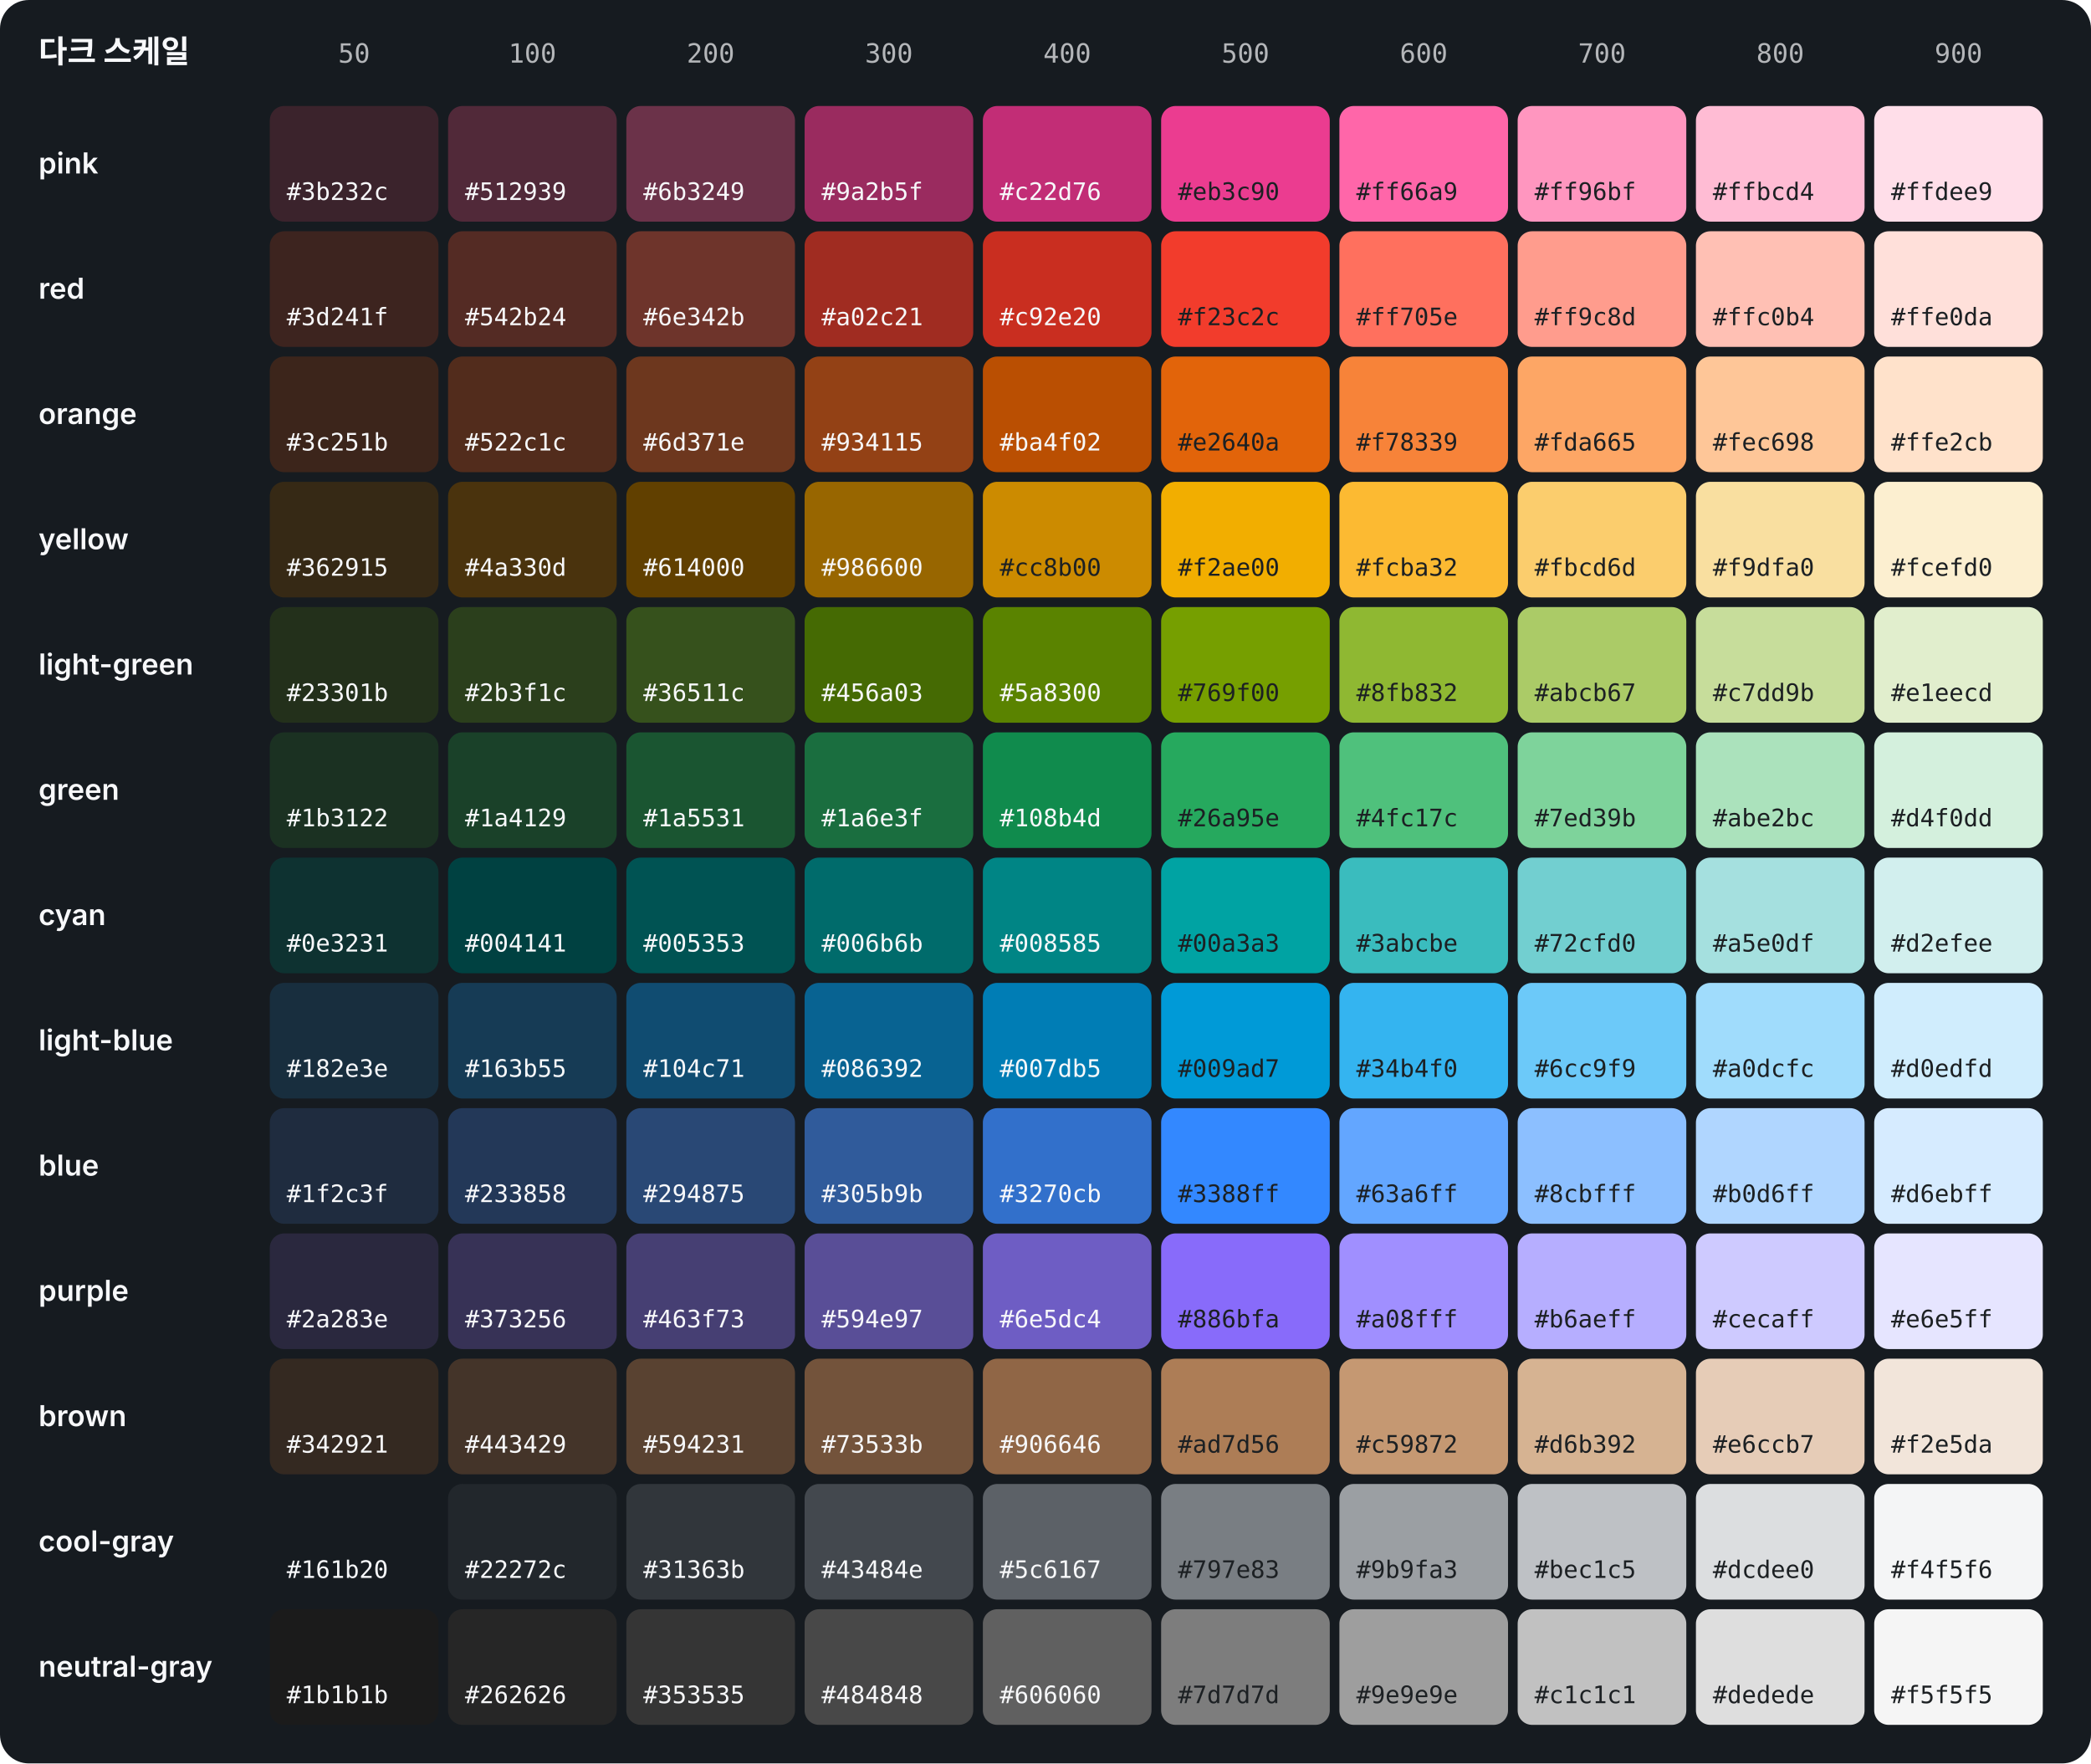
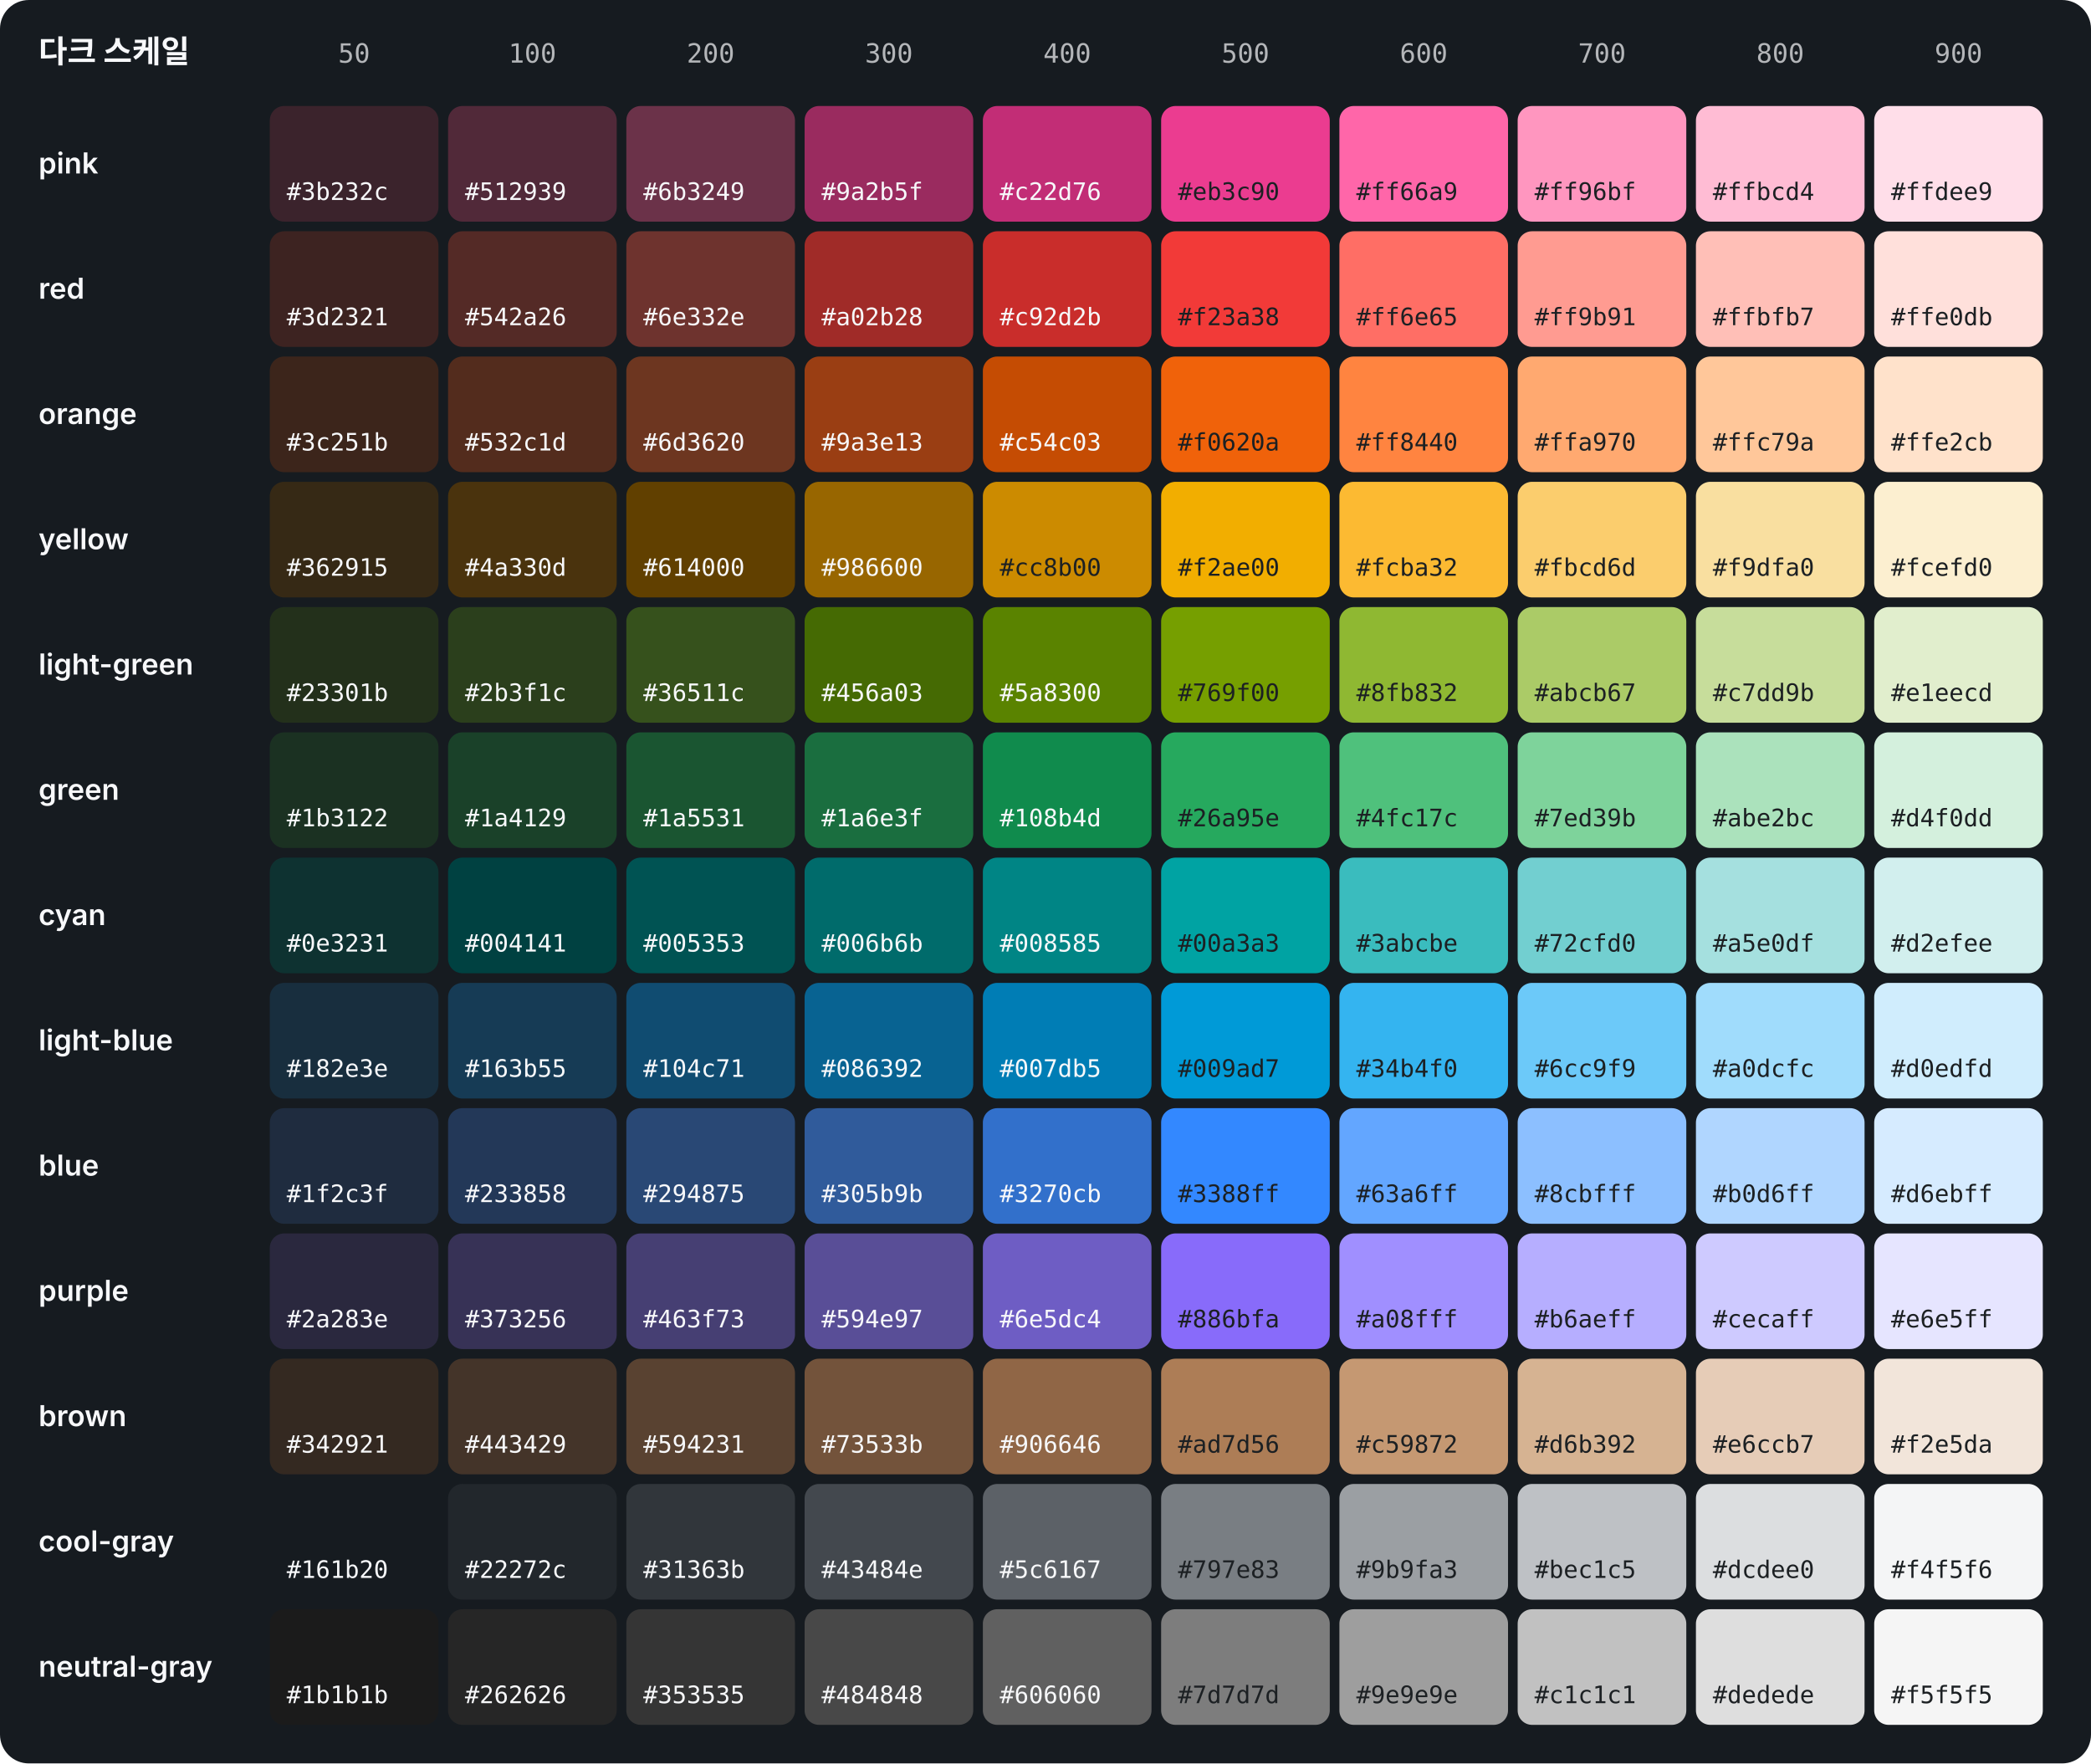
<svg xmlns="http://www.w3.org/2000/svg" width="868" height="732" viewBox="0 0 868 732">
  <rect width="868" height="732" rx="12" fill="#161b20" />
  <text x="16" y="26" font-family="ui-sans-serif, system-ui, -apple-system, 'Apple SD Gothic Neo', sans-serif" font-size="13" font-weight="700" fill="#f7f8fa">다크 스케일</text>
  <text x="147" y="26" text-anchor="middle" font-family="ui-monospace, SFMono-Regular, Menlo, monospace" font-size="11" fill="#f7f8fa" opacity="0.7">50</text>
  <text x="221" y="26" text-anchor="middle" font-family="ui-monospace, SFMono-Regular, Menlo, monospace" font-size="11" fill="#f7f8fa" opacity="0.7">100</text>
  <text x="295" y="26" text-anchor="middle" font-family="ui-monospace, SFMono-Regular, Menlo, monospace" font-size="11" fill="#f7f8fa" opacity="0.7">200</text>
  <text x="369" y="26" text-anchor="middle" font-family="ui-monospace, SFMono-Regular, Menlo, monospace" font-size="11" fill="#f7f8fa" opacity="0.7">300</text>
  <text x="443" y="26" text-anchor="middle" font-family="ui-monospace, SFMono-Regular, Menlo, monospace" font-size="11" fill="#f7f8fa" opacity="0.7">400</text>
  <text x="517" y="26" text-anchor="middle" font-family="ui-monospace, SFMono-Regular, Menlo, monospace" font-size="11" fill="#f7f8fa" opacity="0.7">500</text>
  <text x="591" y="26" text-anchor="middle" font-family="ui-monospace, SFMono-Regular, Menlo, monospace" font-size="11" fill="#f7f8fa" opacity="0.7">600</text>
  <text x="665" y="26" text-anchor="middle" font-family="ui-monospace, SFMono-Regular, Menlo, monospace" font-size="11" fill="#f7f8fa" opacity="0.7">700</text>
  <text x="739" y="26" text-anchor="middle" font-family="ui-monospace, SFMono-Regular, Menlo, monospace" font-size="11" fill="#f7f8fa" opacity="0.7">800</text>
  <text x="813" y="26" text-anchor="middle" font-family="ui-monospace, SFMono-Regular, Menlo, monospace" font-size="11" fill="#f7f8fa" opacity="0.7">900</text>
  <text x="16" y="72" font-family="ui-sans-serif, system-ui, -apple-system, 'Apple SD Gothic Neo', sans-serif" font-size="12" font-weight="600" fill="#f7f8fa">pink</text>
  <rect x="112" y="44" width="70" height="48" rx="6" fill="#3b232c" />
  <text x="119" y="83" font-family="ui-monospace, SFMono-Regular, Menlo, monospace" font-size="10" fill="#f7f8fa">#3b232c</text>
  <rect x="186" y="44" width="70" height="48" rx="6" fill="#512939" />
  <text x="193" y="83" font-family="ui-monospace, SFMono-Regular, Menlo, monospace" font-size="10" fill="#f7f8fa">#512939</text>
  <rect x="260" y="44" width="70" height="48" rx="6" fill="#6b3249" />
  <text x="267" y="83" font-family="ui-monospace, SFMono-Regular, Menlo, monospace" font-size="10" fill="#f7f8fa">#6b3249</text>
  <rect x="334" y="44" width="70" height="48" rx="6" fill="#9a2b5f" />
  <text x="341" y="83" font-family="ui-monospace, SFMono-Regular, Menlo, monospace" font-size="10" fill="#f7f8fa">#9a2b5f</text>
  <rect x="408" y="44" width="70" height="48" rx="6" fill="#c22d76" />
  <text x="415" y="83" font-family="ui-monospace, SFMono-Regular, Menlo, monospace" font-size="10" fill="#f7f8fa">#c22d76</text>
  <rect x="482" y="44" width="70" height="48" rx="6" fill="#eb3c90" />
  <text x="489" y="83" font-family="ui-monospace, SFMono-Regular, Menlo, monospace" font-size="10" fill="#1c2023">#eb3c90</text>
  <rect x="556" y="44" width="70" height="48" rx="6" fill="#ff66a9" />
  <text x="563" y="83" font-family="ui-monospace, SFMono-Regular, Menlo, monospace" font-size="10" fill="#1c2023">#ff66a9</text>
  <rect x="630" y="44" width="70" height="48" rx="6" fill="#ff96bf" />
  <text x="637" y="83" font-family="ui-monospace, SFMono-Regular, Menlo, monospace" font-size="10" fill="#1c2023">#ff96bf</text>
  <rect x="704" y="44" width="70" height="48" rx="6" fill="#ffbcd4" />
  <text x="711" y="83" font-family="ui-monospace, SFMono-Regular, Menlo, monospace" font-size="10" fill="#1c2023">#ffbcd4</text>
  <rect x="778" y="44" width="70" height="48" rx="6" fill="#ffdee9" />
  <text x="785" y="83" font-family="ui-monospace, SFMono-Regular, Menlo, monospace" font-size="10" fill="#1c2023">#ffdee9</text>
  <text x="16" y="124" font-family="ui-sans-serif, system-ui, -apple-system, 'Apple SD Gothic Neo', sans-serif" font-size="12" font-weight="600" fill="#f7f8fa">red</text>
-   <rect x="112" y="96" width="70" height="48" rx="6" fill="#3d241f" />
-   <text x="119" y="135" font-family="ui-monospace, SFMono-Regular, Menlo, monospace" font-size="10" fill="#f7f8fa">#3d241f</text>
-   <rect x="186" y="96" width="70" height="48" rx="6" fill="#542b24" />
-   <text x="193" y="135" font-family="ui-monospace, SFMono-Regular, Menlo, monospace" font-size="10" fill="#f7f8fa">#542b24</text>
-   <rect x="260" y="96" width="70" height="48" rx="6" fill="#6e342b" />
-   <text x="267" y="135" font-family="ui-monospace, SFMono-Regular, Menlo, monospace" font-size="10" fill="#f7f8fa">#6e342b</text>
-   <rect x="334" y="96" width="70" height="48" rx="6" fill="#a02c21" />
-   <text x="341" y="135" font-family="ui-monospace, SFMono-Regular, Menlo, monospace" font-size="10" fill="#f7f8fa">#a02c21</text>
-   <rect x="408" y="96" width="70" height="48" rx="6" fill="#c92e20" />
-   <text x="415" y="135" font-family="ui-monospace, SFMono-Regular, Menlo, monospace" font-size="10" fill="#f7f8fa">#c92e20</text>
-   <rect x="482" y="96" width="70" height="48" rx="6" fill="#f23c2c" />
-   <text x="489" y="135" font-family="ui-monospace, SFMono-Regular, Menlo, monospace" font-size="10" fill="#1c2023">#f23c2c</text>
-   <rect x="556" y="96" width="70" height="48" rx="6" fill="#ff705e" />
-   <text x="563" y="135" font-family="ui-monospace, SFMono-Regular, Menlo, monospace" font-size="10" fill="#1c2023">#ff705e</text>
-   <rect x="630" y="96" width="70" height="48" rx="6" fill="#ff9c8d" />
-   <text x="637" y="135" font-family="ui-monospace, SFMono-Regular, Menlo, monospace" font-size="10" fill="#1c2023">#ff9c8d</text>
-   <rect x="704" y="96" width="70" height="48" rx="6" fill="#ffc0b4" />
-   <text x="711" y="135" font-family="ui-monospace, SFMono-Regular, Menlo, monospace" font-size="10" fill="#1c2023">#ffc0b4</text>
-   <rect x="778" y="96" width="70" height="48" rx="6" fill="#ffe0da" />
-   <text x="785" y="135" font-family="ui-monospace, SFMono-Regular, Menlo, monospace" font-size="10" fill="#1c2023">#ffe0da</text>
+   <rect x="112" y="96" width="70" height="48" rx="6" fill="#3d2321" />
+   <text x="119" y="135" font-family="ui-monospace, SFMono-Regular, Menlo, monospace" font-size="10" fill="#f7f8fa">#3d2321</text>
+   <rect x="186" y="96" width="70" height="48" rx="6" fill="#542a26" />
+   <text x="193" y="135" font-family="ui-monospace, SFMono-Regular, Menlo, monospace" font-size="10" fill="#f7f8fa">#542a26</text>
+   <rect x="260" y="96" width="70" height="48" rx="6" fill="#6e332e" />
+   <text x="267" y="135" font-family="ui-monospace, SFMono-Regular, Menlo, monospace" font-size="10" fill="#f7f8fa">#6e332e</text>
+   <rect x="334" y="96" width="70" height="48" rx="6" fill="#a02b28" />
+   <text x="341" y="135" font-family="ui-monospace, SFMono-Regular, Menlo, monospace" font-size="10" fill="#f7f8fa">#a02b28</text>
+   <rect x="408" y="96" width="70" height="48" rx="6" fill="#c92d2b" />
+   <text x="415" y="135" font-family="ui-monospace, SFMono-Regular, Menlo, monospace" font-size="10" fill="#f7f8fa">#c92d2b</text>
+   <rect x="482" y="96" width="70" height="48" rx="6" fill="#f23a38" />
+   <text x="489" y="135" font-family="ui-monospace, SFMono-Regular, Menlo, monospace" font-size="10" fill="#1c2023">#f23a38</text>
+   <rect x="556" y="96" width="70" height="48" rx="6" fill="#ff6e65" />
+   <text x="563" y="135" font-family="ui-monospace, SFMono-Regular, Menlo, monospace" font-size="10" fill="#1c2023">#ff6e65</text>
+   <rect x="630" y="96" width="70" height="48" rx="6" fill="#ff9b91" />
+   <text x="637" y="135" font-family="ui-monospace, SFMono-Regular, Menlo, monospace" font-size="10" fill="#1c2023">#ff9b91</text>
+   <rect x="704" y="96" width="70" height="48" rx="6" fill="#ffbfb7" />
+   <text x="711" y="135" font-family="ui-monospace, SFMono-Regular, Menlo, monospace" font-size="10" fill="#1c2023">#ffbfb7</text>
+   <rect x="778" y="96" width="70" height="48" rx="6" fill="#ffe0db" />
+   <text x="785" y="135" font-family="ui-monospace, SFMono-Regular, Menlo, monospace" font-size="10" fill="#1c2023">#ffe0db</text>
  <text x="16" y="176" font-family="ui-sans-serif, system-ui, -apple-system, 'Apple SD Gothic Neo', sans-serif" font-size="12" font-weight="600" fill="#f7f8fa">orange</text>
  <rect x="112" y="148" width="70" height="48" rx="6" fill="#3c251b" />
  <text x="119" y="187" font-family="ui-monospace, SFMono-Regular, Menlo, monospace" font-size="10" fill="#f7f8fa">#3c251b</text>
-   <rect x="186" y="148" width="70" height="48" rx="6" fill="#522c1c" />
-   <text x="193" y="187" font-family="ui-monospace, SFMono-Regular, Menlo, monospace" font-size="10" fill="#f7f8fa">#522c1c</text>
-   <rect x="260" y="148" width="70" height="48" rx="6" fill="#6d371e" />
-   <text x="267" y="187" font-family="ui-monospace, SFMono-Regular, Menlo, monospace" font-size="10" fill="#f7f8fa">#6d371e</text>
-   <rect x="334" y="148" width="70" height="48" rx="6" fill="#934115" />
-   <text x="341" y="187" font-family="ui-monospace, SFMono-Regular, Menlo, monospace" font-size="10" fill="#f7f8fa">#934115</text>
-   <rect x="408" y="148" width="70" height="48" rx="6" fill="#ba4f02" />
-   <text x="415" y="187" font-family="ui-monospace, SFMono-Regular, Menlo, monospace" font-size="10" fill="#f7f8fa">#ba4f02</text>
-   <rect x="482" y="148" width="70" height="48" rx="6" fill="#e2640a" />
-   <text x="489" y="187" font-family="ui-monospace, SFMono-Regular, Menlo, monospace" font-size="10" fill="#1c2023">#e2640a</text>
-   <rect x="556" y="148" width="70" height="48" rx="6" fill="#f78339" />
-   <text x="563" y="187" font-family="ui-monospace, SFMono-Regular, Menlo, monospace" font-size="10" fill="#1c2023">#f78339</text>
-   <rect x="630" y="148" width="70" height="48" rx="6" fill="#fda665" />
-   <text x="637" y="187" font-family="ui-monospace, SFMono-Regular, Menlo, monospace" font-size="10" fill="#1c2023">#fda665</text>
-   <rect x="704" y="148" width="70" height="48" rx="6" fill="#fec698" />
-   <text x="711" y="187" font-family="ui-monospace, SFMono-Regular, Menlo, monospace" font-size="10" fill="#1c2023">#fec698</text>
+   <rect x="186" y="148" width="70" height="48" rx="6" fill="#532c1d" />
+   <text x="193" y="187" font-family="ui-monospace, SFMono-Regular, Menlo, monospace" font-size="10" fill="#f7f8fa">#532c1d</text>
+   <rect x="260" y="148" width="70" height="48" rx="6" fill="#6d3620" />
+   <text x="267" y="187" font-family="ui-monospace, SFMono-Regular, Menlo, monospace" font-size="10" fill="#f7f8fa">#6d3620</text>
+   <rect x="334" y="148" width="70" height="48" rx="6" fill="#9a3e13" />
+   <text x="341" y="187" font-family="ui-monospace, SFMono-Regular, Menlo, monospace" font-size="10" fill="#f7f8fa">#9a3e13</text>
+   <rect x="408" y="148" width="70" height="48" rx="6" fill="#c54c03" />
+   <text x="415" y="187" font-family="ui-monospace, SFMono-Regular, Menlo, monospace" font-size="10" fill="#f7f8fa">#c54c03</text>
+   <rect x="482" y="148" width="70" height="48" rx="6" fill="#f0620a" />
+   <text x="489" y="187" font-family="ui-monospace, SFMono-Regular, Menlo, monospace" font-size="10" fill="#1c2023">#f0620a</text>
+   <rect x="556" y="148" width="70" height="48" rx="6" fill="#ff8440" />
+   <text x="563" y="187" font-family="ui-monospace, SFMono-Regular, Menlo, monospace" font-size="10" fill="#1c2023">#ff8440</text>
+   <rect x="630" y="148" width="70" height="48" rx="6" fill="#ffa970" />
+   <text x="637" y="187" font-family="ui-monospace, SFMono-Regular, Menlo, monospace" font-size="10" fill="#1c2023">#ffa970</text>
+   <rect x="704" y="148" width="70" height="48" rx="6" fill="#ffc79a" />
+   <text x="711" y="187" font-family="ui-monospace, SFMono-Regular, Menlo, monospace" font-size="10" fill="#1c2023">#ffc79a</text>
  <rect x="778" y="148" width="70" height="48" rx="6" fill="#ffe2cb" />
  <text x="785" y="187" font-family="ui-monospace, SFMono-Regular, Menlo, monospace" font-size="10" fill="#1c2023">#ffe2cb</text>
  <text x="16" y="228" font-family="ui-sans-serif, system-ui, -apple-system, 'Apple SD Gothic Neo', sans-serif" font-size="12" font-weight="600" fill="#f7f8fa">yellow</text>
  <rect x="112" y="200" width="70" height="48" rx="6" fill="#362915" />
  <text x="119" y="239" font-family="ui-monospace, SFMono-Regular, Menlo, monospace" font-size="10" fill="#f7f8fa">#362915</text>
  <rect x="186" y="200" width="70" height="48" rx="6" fill="#4a330d" />
  <text x="193" y="239" font-family="ui-monospace, SFMono-Regular, Menlo, monospace" font-size="10" fill="#f7f8fa">#4a330d</text>
  <rect x="260" y="200" width="70" height="48" rx="6" fill="#614000" />
  <text x="267" y="239" font-family="ui-monospace, SFMono-Regular, Menlo, monospace" font-size="10" fill="#f7f8fa">#614000</text>
  <rect x="334" y="200" width="70" height="48" rx="6" fill="#986600" />
  <text x="341" y="239" font-family="ui-monospace, SFMono-Regular, Menlo, monospace" font-size="10" fill="#f7f8fa">#986600</text>
  <rect x="408" y="200" width="70" height="48" rx="6" fill="#cc8b00" />
  <text x="415" y="239" font-family="ui-monospace, SFMono-Regular, Menlo, monospace" font-size="10" fill="#1c2023">#cc8b00</text>
  <rect x="482" y="200" width="70" height="48" rx="6" fill="#f2ae00" />
  <text x="489" y="239" font-family="ui-monospace, SFMono-Regular, Menlo, monospace" font-size="10" fill="#1c2023">#f2ae00</text>
  <rect x="556" y="200" width="70" height="48" rx="6" fill="#fcba32" />
  <text x="563" y="239" font-family="ui-monospace, SFMono-Regular, Menlo, monospace" font-size="10" fill="#1c2023">#fcba32</text>
  <rect x="630" y="200" width="70" height="48" rx="6" fill="#fbcd6d" />
  <text x="637" y="239" font-family="ui-monospace, SFMono-Regular, Menlo, monospace" font-size="10" fill="#1c2023">#fbcd6d</text>
  <rect x="704" y="200" width="70" height="48" rx="6" fill="#f9dfa0" />
  <text x="711" y="239" font-family="ui-monospace, SFMono-Regular, Menlo, monospace" font-size="10" fill="#1c2023">#f9dfa0</text>
  <rect x="778" y="200" width="70" height="48" rx="6" fill="#fcefd0" />
  <text x="785" y="239" font-family="ui-monospace, SFMono-Regular, Menlo, monospace" font-size="10" fill="#1c2023">#fcefd0</text>
  <text x="16" y="280" font-family="ui-sans-serif, system-ui, -apple-system, 'Apple SD Gothic Neo', sans-serif" font-size="12" font-weight="600" fill="#f7f8fa">light-green</text>
  <rect x="112" y="252" width="70" height="48" rx="6" fill="#23301b" />
  <text x="119" y="291" font-family="ui-monospace, SFMono-Regular, Menlo, monospace" font-size="10" fill="#f7f8fa">#23301b</text>
  <rect x="186" y="252" width="70" height="48" rx="6" fill="#2b3f1c" />
  <text x="193" y="291" font-family="ui-monospace, SFMono-Regular, Menlo, monospace" font-size="10" fill="#f7f8fa">#2b3f1c</text>
  <rect x="260" y="252" width="70" height="48" rx="6" fill="#36511c" />
  <text x="267" y="291" font-family="ui-monospace, SFMono-Regular, Menlo, monospace" font-size="10" fill="#f7f8fa">#36511c</text>
  <rect x="334" y="252" width="70" height="48" rx="6" fill="#456a03" />
  <text x="341" y="291" font-family="ui-monospace, SFMono-Regular, Menlo, monospace" font-size="10" fill="#f7f8fa">#456a03</text>
  <rect x="408" y="252" width="70" height="48" rx="6" fill="#5a8300" />
  <text x="415" y="291" font-family="ui-monospace, SFMono-Regular, Menlo, monospace" font-size="10" fill="#f7f8fa">#5a8300</text>
  <rect x="482" y="252" width="70" height="48" rx="6" fill="#769f00" />
  <text x="489" y="291" font-family="ui-monospace, SFMono-Regular, Menlo, monospace" font-size="10" fill="#1c2023">#769f00</text>
  <rect x="556" y="252" width="70" height="48" rx="6" fill="#8fb832" />
  <text x="563" y="291" font-family="ui-monospace, SFMono-Regular, Menlo, monospace" font-size="10" fill="#1c2023">#8fb832</text>
  <rect x="630" y="252" width="70" height="48" rx="6" fill="#abcb67" />
  <text x="637" y="291" font-family="ui-monospace, SFMono-Regular, Menlo, monospace" font-size="10" fill="#1c2023">#abcb67</text>
  <rect x="704" y="252" width="70" height="48" rx="6" fill="#c7dd9b" />
  <text x="711" y="291" font-family="ui-monospace, SFMono-Regular, Menlo, monospace" font-size="10" fill="#1c2023">#c7dd9b</text>
  <rect x="778" y="252" width="70" height="48" rx="6" fill="#e1eecd" />
  <text x="785" y="291" font-family="ui-monospace, SFMono-Regular, Menlo, monospace" font-size="10" fill="#1c2023">#e1eecd</text>
  <text x="16" y="332" font-family="ui-sans-serif, system-ui, -apple-system, 'Apple SD Gothic Neo', sans-serif" font-size="12" font-weight="600" fill="#f7f8fa">green</text>
  <rect x="112" y="304" width="70" height="48" rx="6" fill="#1b3122" />
  <text x="119" y="343" font-family="ui-monospace, SFMono-Regular, Menlo, monospace" font-size="10" fill="#f7f8fa">#1b3122</text>
  <rect x="186" y="304" width="70" height="48" rx="6" fill="#1a4129" />
  <text x="193" y="343" font-family="ui-monospace, SFMono-Regular, Menlo, monospace" font-size="10" fill="#f7f8fa">#1a4129</text>
  <rect x="260" y="304" width="70" height="48" rx="6" fill="#1a5531" />
  <text x="267" y="343" font-family="ui-monospace, SFMono-Regular, Menlo, monospace" font-size="10" fill="#f7f8fa">#1a5531</text>
  <rect x="334" y="304" width="70" height="48" rx="6" fill="#1a6e3f" />
  <text x="341" y="343" font-family="ui-monospace, SFMono-Regular, Menlo, monospace" font-size="10" fill="#f7f8fa">#1a6e3f</text>
  <rect x="408" y="304" width="70" height="48" rx="6" fill="#108b4d" />
  <text x="415" y="343" font-family="ui-monospace, SFMono-Regular, Menlo, monospace" font-size="10" fill="#f7f8fa">#108b4d</text>
  <rect x="482" y="304" width="70" height="48" rx="6" fill="#26a95e" />
  <text x="489" y="343" font-family="ui-monospace, SFMono-Regular, Menlo, monospace" font-size="10" fill="#1c2023">#26a95e</text>
  <rect x="556" y="304" width="70" height="48" rx="6" fill="#4fc17c" />
  <text x="563" y="343" font-family="ui-monospace, SFMono-Regular, Menlo, monospace" font-size="10" fill="#1c2023">#4fc17c</text>
  <rect x="630" y="304" width="70" height="48" rx="6" fill="#7ed39b" />
  <text x="637" y="343" font-family="ui-monospace, SFMono-Regular, Menlo, monospace" font-size="10" fill="#1c2023">#7ed39b</text>
  <rect x="704" y="304" width="70" height="48" rx="6" fill="#abe2bc" />
  <text x="711" y="343" font-family="ui-monospace, SFMono-Regular, Menlo, monospace" font-size="10" fill="#1c2023">#abe2bc</text>
  <rect x="778" y="304" width="70" height="48" rx="6" fill="#d4f0dd" />
  <text x="785" y="343" font-family="ui-monospace, SFMono-Regular, Menlo, monospace" font-size="10" fill="#1c2023">#d4f0dd</text>
  <text x="16" y="384" font-family="ui-sans-serif, system-ui, -apple-system, 'Apple SD Gothic Neo', sans-serif" font-size="12" font-weight="600" fill="#f7f8fa">cyan</text>
  <rect x="112" y="356" width="70" height="48" rx="6" fill="#0e3231" />
  <text x="119" y="395" font-family="ui-monospace, SFMono-Regular, Menlo, monospace" font-size="10" fill="#f7f8fa">#0e3231</text>
  <rect x="186" y="356" width="70" height="48" rx="6" fill="#004141" />
  <text x="193" y="395" font-family="ui-monospace, SFMono-Regular, Menlo, monospace" font-size="10" fill="#f7f8fa">#004141</text>
  <rect x="260" y="356" width="70" height="48" rx="6" fill="#005353" />
  <text x="267" y="395" font-family="ui-monospace, SFMono-Regular, Menlo, monospace" font-size="10" fill="#f7f8fa">#005353</text>
  <rect x="334" y="356" width="70" height="48" rx="6" fill="#006b6b" />
  <text x="341" y="395" font-family="ui-monospace, SFMono-Regular, Menlo, monospace" font-size="10" fill="#f7f8fa">#006b6b</text>
  <rect x="408" y="356" width="70" height="48" rx="6" fill="#008585" />
  <text x="415" y="395" font-family="ui-monospace, SFMono-Regular, Menlo, monospace" font-size="10" fill="#f7f8fa">#008585</text>
  <rect x="482" y="356" width="70" height="48" rx="6" fill="#00a3a3" />
  <text x="489" y="395" font-family="ui-monospace, SFMono-Regular, Menlo, monospace" font-size="10" fill="#1c2023">#00a3a3</text>
  <rect x="556" y="356" width="70" height="48" rx="6" fill="#3abcbe" />
  <text x="563" y="395" font-family="ui-monospace, SFMono-Regular, Menlo, monospace" font-size="10" fill="#1c2023">#3abcbe</text>
  <rect x="630" y="356" width="70" height="48" rx="6" fill="#72cfd0" />
  <text x="637" y="395" font-family="ui-monospace, SFMono-Regular, Menlo, monospace" font-size="10" fill="#1c2023">#72cfd0</text>
  <rect x="704" y="356" width="70" height="48" rx="6" fill="#a5e0df" />
  <text x="711" y="395" font-family="ui-monospace, SFMono-Regular, Menlo, monospace" font-size="10" fill="#1c2023">#a5e0df</text>
  <rect x="778" y="356" width="70" height="48" rx="6" fill="#d2efee" />
  <text x="785" y="395" font-family="ui-monospace, SFMono-Regular, Menlo, monospace" font-size="10" fill="#1c2023">#d2efee</text>
  <text x="16" y="436" font-family="ui-sans-serif, system-ui, -apple-system, 'Apple SD Gothic Neo', sans-serif" font-size="12" font-weight="600" fill="#f7f8fa">light-blue</text>
  <rect x="112" y="408" width="70" height="48" rx="6" fill="#182e3e" />
  <text x="119" y="447" font-family="ui-monospace, SFMono-Regular, Menlo, monospace" font-size="10" fill="#f7f8fa">#182e3e</text>
  <rect x="186" y="408" width="70" height="48" rx="6" fill="#163b55" />
  <text x="193" y="447" font-family="ui-monospace, SFMono-Regular, Menlo, monospace" font-size="10" fill="#f7f8fa">#163b55</text>
  <rect x="260" y="408" width="70" height="48" rx="6" fill="#104c71" />
  <text x="267" y="447" font-family="ui-monospace, SFMono-Regular, Menlo, monospace" font-size="10" fill="#f7f8fa">#104c71</text>
  <rect x="334" y="408" width="70" height="48" rx="6" fill="#086392" />
  <text x="341" y="447" font-family="ui-monospace, SFMono-Regular, Menlo, monospace" font-size="10" fill="#f7f8fa">#086392</text>
  <rect x="408" y="408" width="70" height="48" rx="6" fill="#007db5" />
  <text x="415" y="447" font-family="ui-monospace, SFMono-Regular, Menlo, monospace" font-size="10" fill="#f7f8fa">#007db5</text>
  <rect x="482" y="408" width="70" height="48" rx="6" fill="#009ad7" />
  <text x="489" y="447" font-family="ui-monospace, SFMono-Regular, Menlo, monospace" font-size="10" fill="#1c2023">#009ad7</text>
  <rect x="556" y="408" width="70" height="48" rx="6" fill="#34b4f0" />
  <text x="563" y="447" font-family="ui-monospace, SFMono-Regular, Menlo, monospace" font-size="10" fill="#1c2023">#34b4f0</text>
  <rect x="630" y="408" width="70" height="48" rx="6" fill="#6cc9f9" />
  <text x="637" y="447" font-family="ui-monospace, SFMono-Regular, Menlo, monospace" font-size="10" fill="#1c2023">#6cc9f9</text>
  <rect x="704" y="408" width="70" height="48" rx="6" fill="#a0dcfc" />
  <text x="711" y="447" font-family="ui-monospace, SFMono-Regular, Menlo, monospace" font-size="10" fill="#1c2023">#a0dcfc</text>
  <rect x="778" y="408" width="70" height="48" rx="6" fill="#d0edfd" />
  <text x="785" y="447" font-family="ui-monospace, SFMono-Regular, Menlo, monospace" font-size="10" fill="#1c2023">#d0edfd</text>
  <text x="16" y="488" font-family="ui-sans-serif, system-ui, -apple-system, 'Apple SD Gothic Neo', sans-serif" font-size="12" font-weight="600" fill="#f7f8fa">blue</text>
  <rect x="112" y="460" width="70" height="48" rx="6" fill="#1f2c3f" />
  <text x="119" y="499" font-family="ui-monospace, SFMono-Regular, Menlo, monospace" font-size="10" fill="#f7f8fa">#1f2c3f</text>
  <rect x="186" y="460" width="70" height="48" rx="6" fill="#233858" />
  <text x="193" y="499" font-family="ui-monospace, SFMono-Regular, Menlo, monospace" font-size="10" fill="#f7f8fa">#233858</text>
  <rect x="260" y="460" width="70" height="48" rx="6" fill="#294875" />
  <text x="267" y="499" font-family="ui-monospace, SFMono-Regular, Menlo, monospace" font-size="10" fill="#f7f8fa">#294875</text>
  <rect x="334" y="460" width="70" height="48" rx="6" fill="#305b9b" />
  <text x="341" y="499" font-family="ui-monospace, SFMono-Regular, Menlo, monospace" font-size="10" fill="#f7f8fa">#305b9b</text>
  <rect x="408" y="460" width="70" height="48" rx="6" fill="#3270cb" />
  <text x="415" y="499" font-family="ui-monospace, SFMono-Regular, Menlo, monospace" font-size="10" fill="#f7f8fa">#3270cb</text>
  <rect x="482" y="460" width="70" height="48" rx="6" fill="#3388ff" />
  <text x="489" y="499" font-family="ui-monospace, SFMono-Regular, Menlo, monospace" font-size="10" fill="#1c2023">#3388ff</text>
  <rect x="556" y="460" width="70" height="48" rx="6" fill="#63a6ff" />
  <text x="563" y="499" font-family="ui-monospace, SFMono-Regular, Menlo, monospace" font-size="10" fill="#1c2023">#63a6ff</text>
  <rect x="630" y="460" width="70" height="48" rx="6" fill="#8cbfff" />
  <text x="637" y="499" font-family="ui-monospace, SFMono-Regular, Menlo, monospace" font-size="10" fill="#1c2023">#8cbfff</text>
  <rect x="704" y="460" width="70" height="48" rx="6" fill="#b0d6ff" />
  <text x="711" y="499" font-family="ui-monospace, SFMono-Regular, Menlo, monospace" font-size="10" fill="#1c2023">#b0d6ff</text>
  <rect x="778" y="460" width="70" height="48" rx="6" fill="#d6ebff" />
  <text x="785" y="499" font-family="ui-monospace, SFMono-Regular, Menlo, monospace" font-size="10" fill="#1c2023">#d6ebff</text>
  <text x="16" y="540" font-family="ui-sans-serif, system-ui, -apple-system, 'Apple SD Gothic Neo', sans-serif" font-size="12" font-weight="600" fill="#f7f8fa">purple</text>
  <rect x="112" y="512" width="70" height="48" rx="6" fill="#2a283e" />
  <text x="119" y="551" font-family="ui-monospace, SFMono-Regular, Menlo, monospace" font-size="10" fill="#f7f8fa">#2a283e</text>
  <rect x="186" y="512" width="70" height="48" rx="6" fill="#373256" />
  <text x="193" y="551" font-family="ui-monospace, SFMono-Regular, Menlo, monospace" font-size="10" fill="#f7f8fa">#373256</text>
  <rect x="260" y="512" width="70" height="48" rx="6" fill="#463f73" />
  <text x="267" y="551" font-family="ui-monospace, SFMono-Regular, Menlo, monospace" font-size="10" fill="#f7f8fa">#463f73</text>
  <rect x="334" y="512" width="70" height="48" rx="6" fill="#594e97" />
  <text x="341" y="551" font-family="ui-monospace, SFMono-Regular, Menlo, monospace" font-size="10" fill="#f7f8fa">#594e97</text>
  <rect x="408" y="512" width="70" height="48" rx="6" fill="#6e5dc4" />
  <text x="415" y="551" font-family="ui-monospace, SFMono-Regular, Menlo, monospace" font-size="10" fill="#f7f8fa">#6e5dc4</text>
  <rect x="482" y="512" width="70" height="48" rx="6" fill="#886bfa" />
  <text x="489" y="551" font-family="ui-monospace, SFMono-Regular, Menlo, monospace" font-size="10" fill="#1c2023">#886bfa</text>
  <rect x="556" y="512" width="70" height="48" rx="6" fill="#a08fff" />
  <text x="563" y="551" font-family="ui-monospace, SFMono-Regular, Menlo, monospace" font-size="10" fill="#1c2023">#a08fff</text>
  <rect x="630" y="512" width="70" height="48" rx="6" fill="#b6aeff" />
  <text x="637" y="551" font-family="ui-monospace, SFMono-Regular, Menlo, monospace" font-size="10" fill="#1c2023">#b6aeff</text>
  <rect x="704" y="512" width="70" height="48" rx="6" fill="#cecaff" />
  <text x="711" y="551" font-family="ui-monospace, SFMono-Regular, Menlo, monospace" font-size="10" fill="#1c2023">#cecaff</text>
  <rect x="778" y="512" width="70" height="48" rx="6" fill="#e6e5ff" />
  <text x="785" y="551" font-family="ui-monospace, SFMono-Regular, Menlo, monospace" font-size="10" fill="#1c2023">#e6e5ff</text>
  <text x="16" y="592" font-family="ui-sans-serif, system-ui, -apple-system, 'Apple SD Gothic Neo', sans-serif" font-size="12" font-weight="600" fill="#f7f8fa">brown</text>
  <rect x="112" y="564" width="70" height="48" rx="6" fill="#342921" />
  <text x="119" y="603" font-family="ui-monospace, SFMono-Regular, Menlo, monospace" font-size="10" fill="#f7f8fa">#342921</text>
  <rect x="186" y="564" width="70" height="48" rx="6" fill="#443429" />
  <text x="193" y="603" font-family="ui-monospace, SFMono-Regular, Menlo, monospace" font-size="10" fill="#f7f8fa">#443429</text>
  <rect x="260" y="564" width="70" height="48" rx="6" fill="#594231" />
  <text x="267" y="603" font-family="ui-monospace, SFMono-Regular, Menlo, monospace" font-size="10" fill="#f7f8fa">#594231</text>
  <rect x="334" y="564" width="70" height="48" rx="6" fill="#73533b" />
  <text x="341" y="603" font-family="ui-monospace, SFMono-Regular, Menlo, monospace" font-size="10" fill="#f7f8fa">#73533b</text>
  <rect x="408" y="564" width="70" height="48" rx="6" fill="#906646" />
  <text x="415" y="603" font-family="ui-monospace, SFMono-Regular, Menlo, monospace" font-size="10" fill="#f7f8fa">#906646</text>
  <rect x="482" y="564" width="70" height="48" rx="6" fill="#ad7d56" />
  <text x="489" y="603" font-family="ui-monospace, SFMono-Regular, Menlo, monospace" font-size="10" fill="#1c2023">#ad7d56</text>
  <rect x="556" y="564" width="70" height="48" rx="6" fill="#c59872" />
  <text x="563" y="603" font-family="ui-monospace, SFMono-Regular, Menlo, monospace" font-size="10" fill="#1c2023">#c59872</text>
  <rect x="630" y="564" width="70" height="48" rx="6" fill="#d6b392" />
  <text x="637" y="603" font-family="ui-monospace, SFMono-Regular, Menlo, monospace" font-size="10" fill="#1c2023">#d6b392</text>
  <rect x="704" y="564" width="70" height="48" rx="6" fill="#e6ccb7" />
  <text x="711" y="603" font-family="ui-monospace, SFMono-Regular, Menlo, monospace" font-size="10" fill="#1c2023">#e6ccb7</text>
  <rect x="778" y="564" width="70" height="48" rx="6" fill="#f2e5da" />
  <text x="785" y="603" font-family="ui-monospace, SFMono-Regular, Menlo, monospace" font-size="10" fill="#1c2023">#f2e5da</text>
  <text x="16" y="644" font-family="ui-sans-serif, system-ui, -apple-system, 'Apple SD Gothic Neo', sans-serif" font-size="12" font-weight="600" fill="#f7f8fa">cool-gray</text>
  <rect x="112" y="616" width="70" height="48" rx="6" fill="#161b20" />
  <text x="119" y="655" font-family="ui-monospace, SFMono-Regular, Menlo, monospace" font-size="10" fill="#f7f8fa">#161b20</text>
  <rect x="186" y="616" width="70" height="48" rx="6" fill="#22272c" />
  <text x="193" y="655" font-family="ui-monospace, SFMono-Regular, Menlo, monospace" font-size="10" fill="#f7f8fa">#22272c</text>
  <rect x="260" y="616" width="70" height="48" rx="6" fill="#31363b" />
  <text x="267" y="655" font-family="ui-monospace, SFMono-Regular, Menlo, monospace" font-size="10" fill="#f7f8fa">#31363b</text>
  <rect x="334" y="616" width="70" height="48" rx="6" fill="#43484e" />
  <text x="341" y="655" font-family="ui-monospace, SFMono-Regular, Menlo, monospace" font-size="10" fill="#f7f8fa">#43484e</text>
  <rect x="408" y="616" width="70" height="48" rx="6" fill="#5c6167" />
  <text x="415" y="655" font-family="ui-monospace, SFMono-Regular, Menlo, monospace" font-size="10" fill="#f7f8fa">#5c6167</text>
  <rect x="482" y="616" width="70" height="48" rx="6" fill="#797e83" />
  <text x="489" y="655" font-family="ui-monospace, SFMono-Regular, Menlo, monospace" font-size="10" fill="#1c2023">#797e83</text>
  <rect x="556" y="616" width="70" height="48" rx="6" fill="#9b9fa3" />
  <text x="563" y="655" font-family="ui-monospace, SFMono-Regular, Menlo, monospace" font-size="10" fill="#1c2023">#9b9fa3</text>
  <rect x="630" y="616" width="70" height="48" rx="6" fill="#bec1c5" />
  <text x="637" y="655" font-family="ui-monospace, SFMono-Regular, Menlo, monospace" font-size="10" fill="#1c2023">#bec1c5</text>
  <rect x="704" y="616" width="70" height="48" rx="6" fill="#dcdee0" />
  <text x="711" y="655" font-family="ui-monospace, SFMono-Regular, Menlo, monospace" font-size="10" fill="#1c2023">#dcdee0</text>
  <rect x="778" y="616" width="70" height="48" rx="6" fill="#f4f5f6" />
  <text x="785" y="655" font-family="ui-monospace, SFMono-Regular, Menlo, monospace" font-size="10" fill="#1c2023">#f4f5f6</text>
  <text x="16" y="696" font-family="ui-sans-serif, system-ui, -apple-system, 'Apple SD Gothic Neo', sans-serif" font-size="12" font-weight="600" fill="#f7f8fa">neutral-gray</text>
  <rect x="112" y="668" width="70" height="48" rx="6" fill="#1b1b1b" />
  <text x="119" y="707" font-family="ui-monospace, SFMono-Regular, Menlo, monospace" font-size="10" fill="#f7f8fa">#1b1b1b</text>
  <rect x="186" y="668" width="70" height="48" rx="6" fill="#262626" />
  <text x="193" y="707" font-family="ui-monospace, SFMono-Regular, Menlo, monospace" font-size="10" fill="#f7f8fa">#262626</text>
  <rect x="260" y="668" width="70" height="48" rx="6" fill="#353535" />
  <text x="267" y="707" font-family="ui-monospace, SFMono-Regular, Menlo, monospace" font-size="10" fill="#f7f8fa">#353535</text>
  <rect x="334" y="668" width="70" height="48" rx="6" fill="#484848" />
  <text x="341" y="707" font-family="ui-monospace, SFMono-Regular, Menlo, monospace" font-size="10" fill="#f7f8fa">#484848</text>
  <rect x="408" y="668" width="70" height="48" rx="6" fill="#606060" />
  <text x="415" y="707" font-family="ui-monospace, SFMono-Regular, Menlo, monospace" font-size="10" fill="#f7f8fa">#606060</text>
  <rect x="482" y="668" width="70" height="48" rx="6" fill="#7d7d7d" />
  <text x="489" y="707" font-family="ui-monospace, SFMono-Regular, Menlo, monospace" font-size="10" fill="#1c2023">#7d7d7d</text>
  <rect x="556" y="668" width="70" height="48" rx="6" fill="#9e9e9e" />
  <text x="563" y="707" font-family="ui-monospace, SFMono-Regular, Menlo, monospace" font-size="10" fill="#1c2023">#9e9e9e</text>
  <rect x="630" y="668" width="70" height="48" rx="6" fill="#c1c1c1" />
  <text x="637" y="707" font-family="ui-monospace, SFMono-Regular, Menlo, monospace" font-size="10" fill="#1c2023">#c1c1c1</text>
  <rect x="704" y="668" width="70" height="48" rx="6" fill="#dedede" />
  <text x="711" y="707" font-family="ui-monospace, SFMono-Regular, Menlo, monospace" font-size="10" fill="#1c2023">#dedede</text>
  <rect x="778" y="668" width="70" height="48" rx="6" fill="#f5f5f5" />
  <text x="785" y="707" font-family="ui-monospace, SFMono-Regular, Menlo, monospace" font-size="10" fill="#1c2023">#f5f5f5</text>
</svg>
